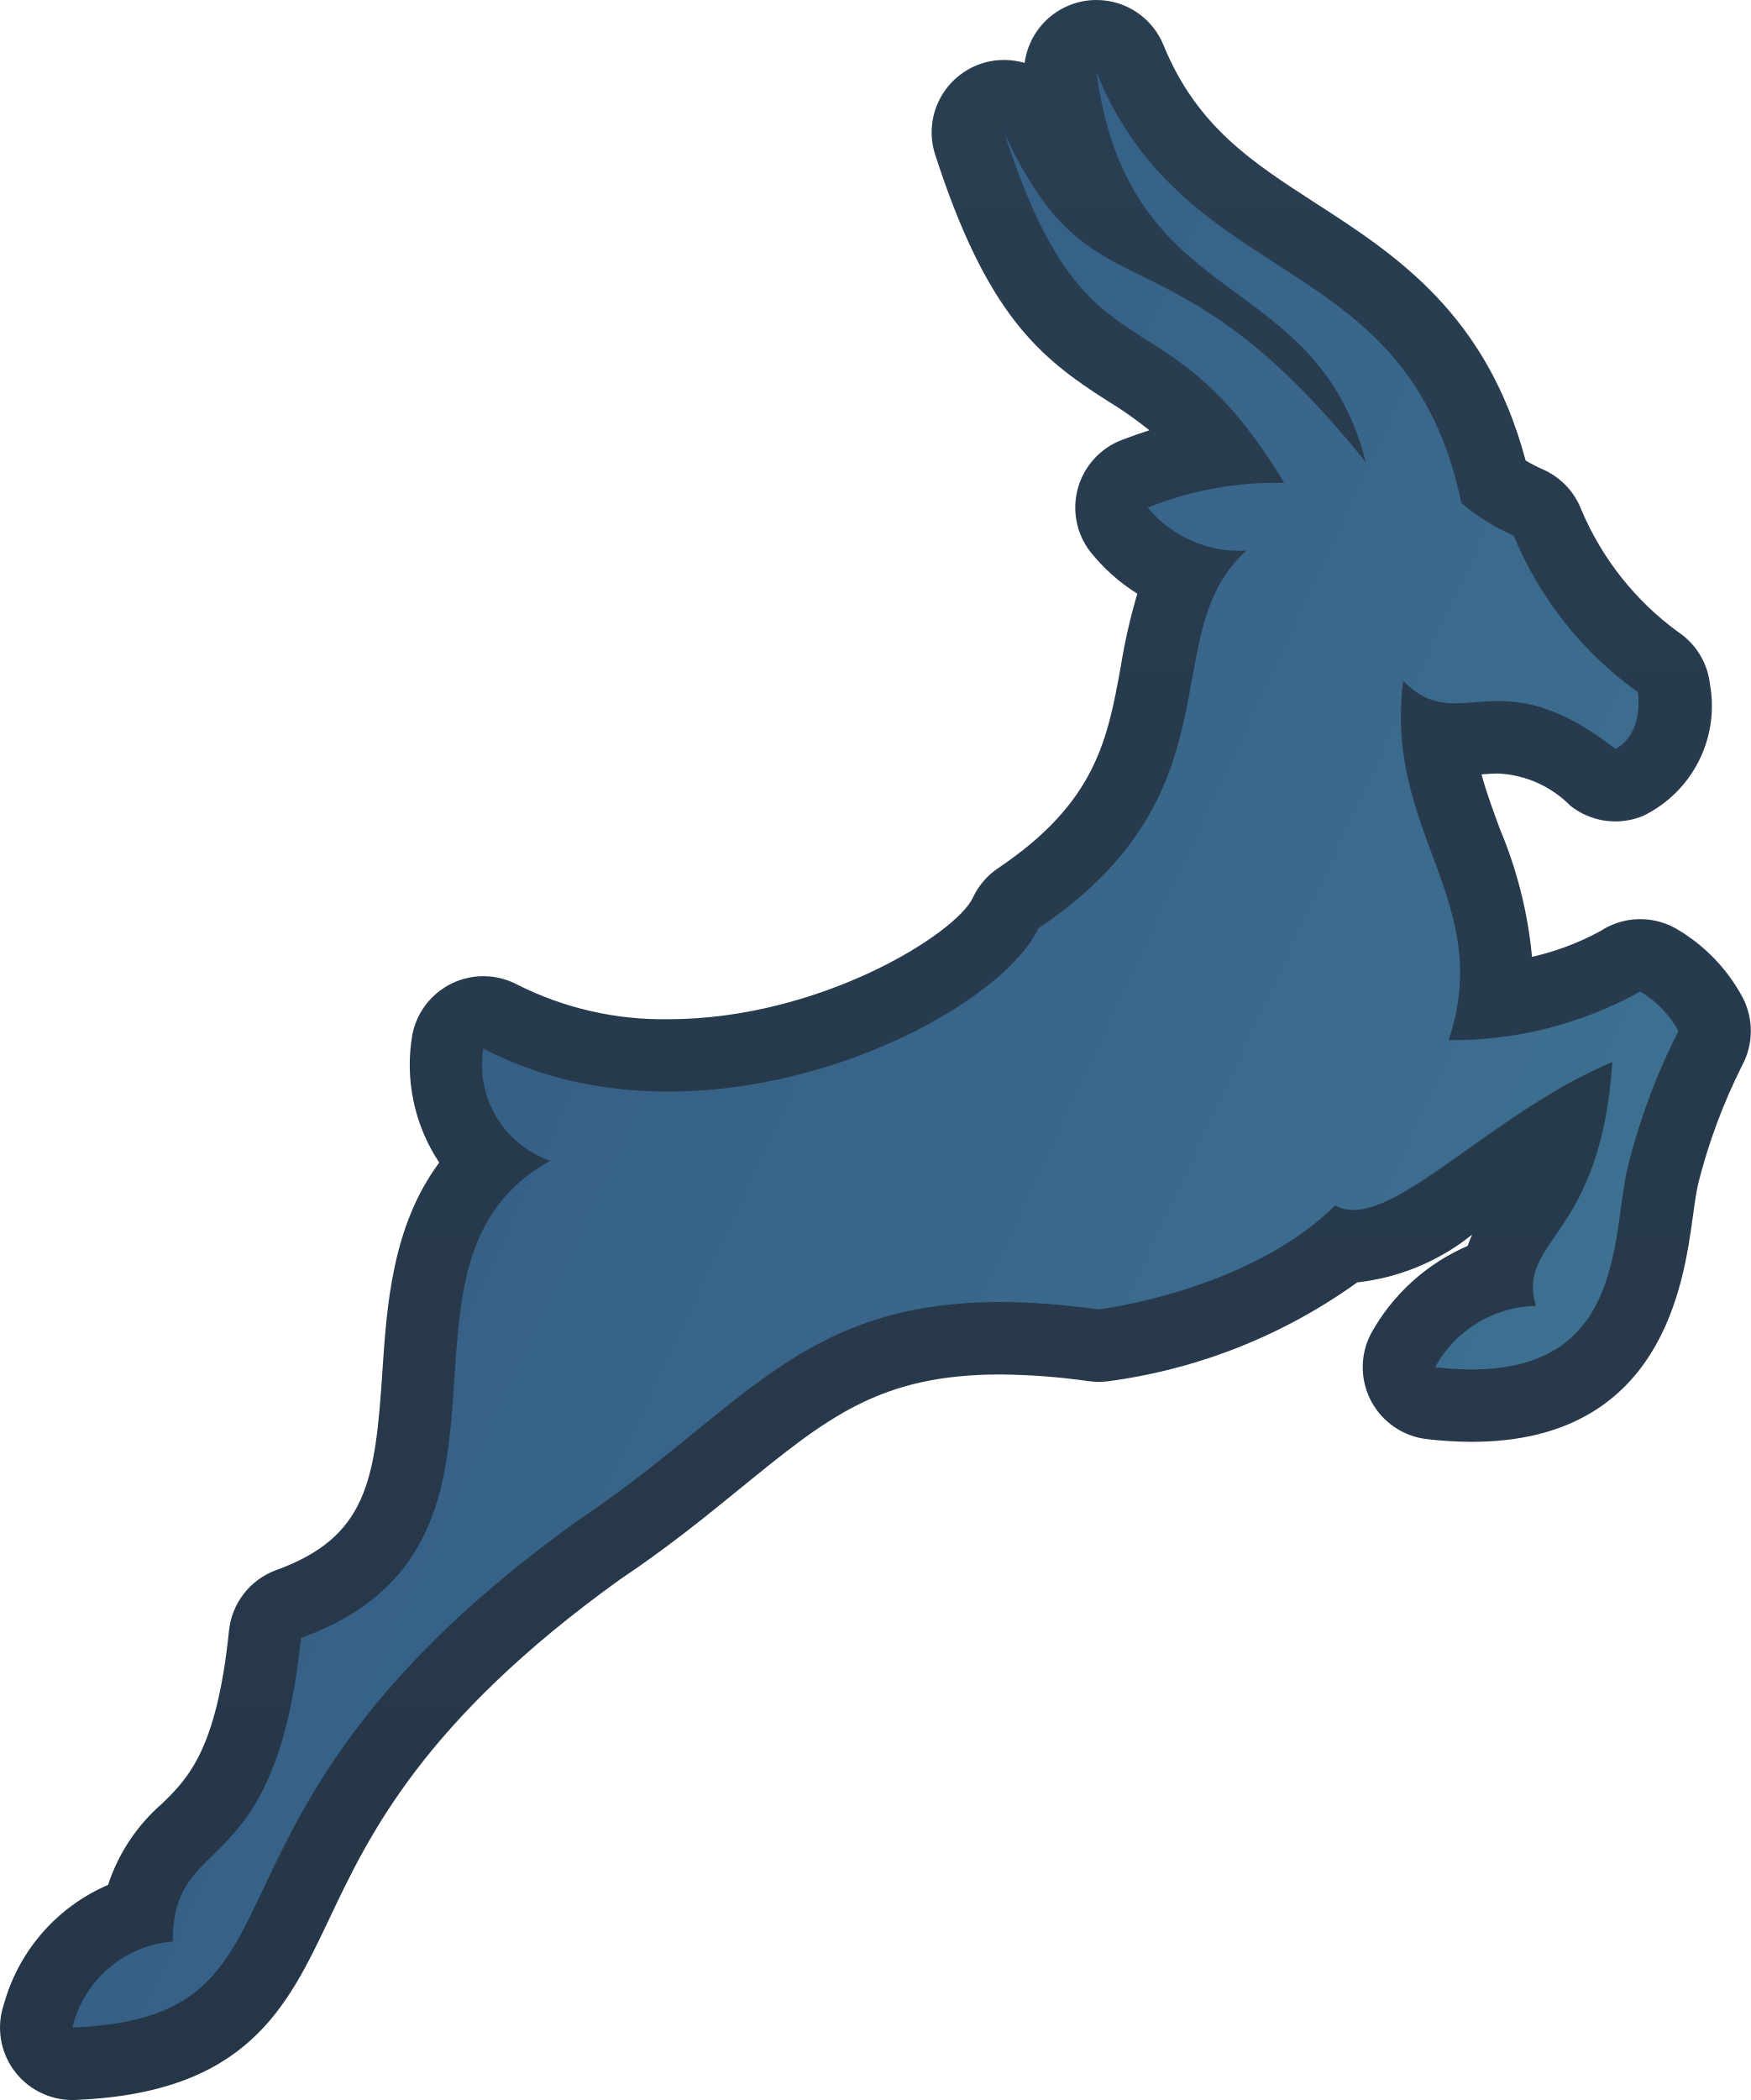
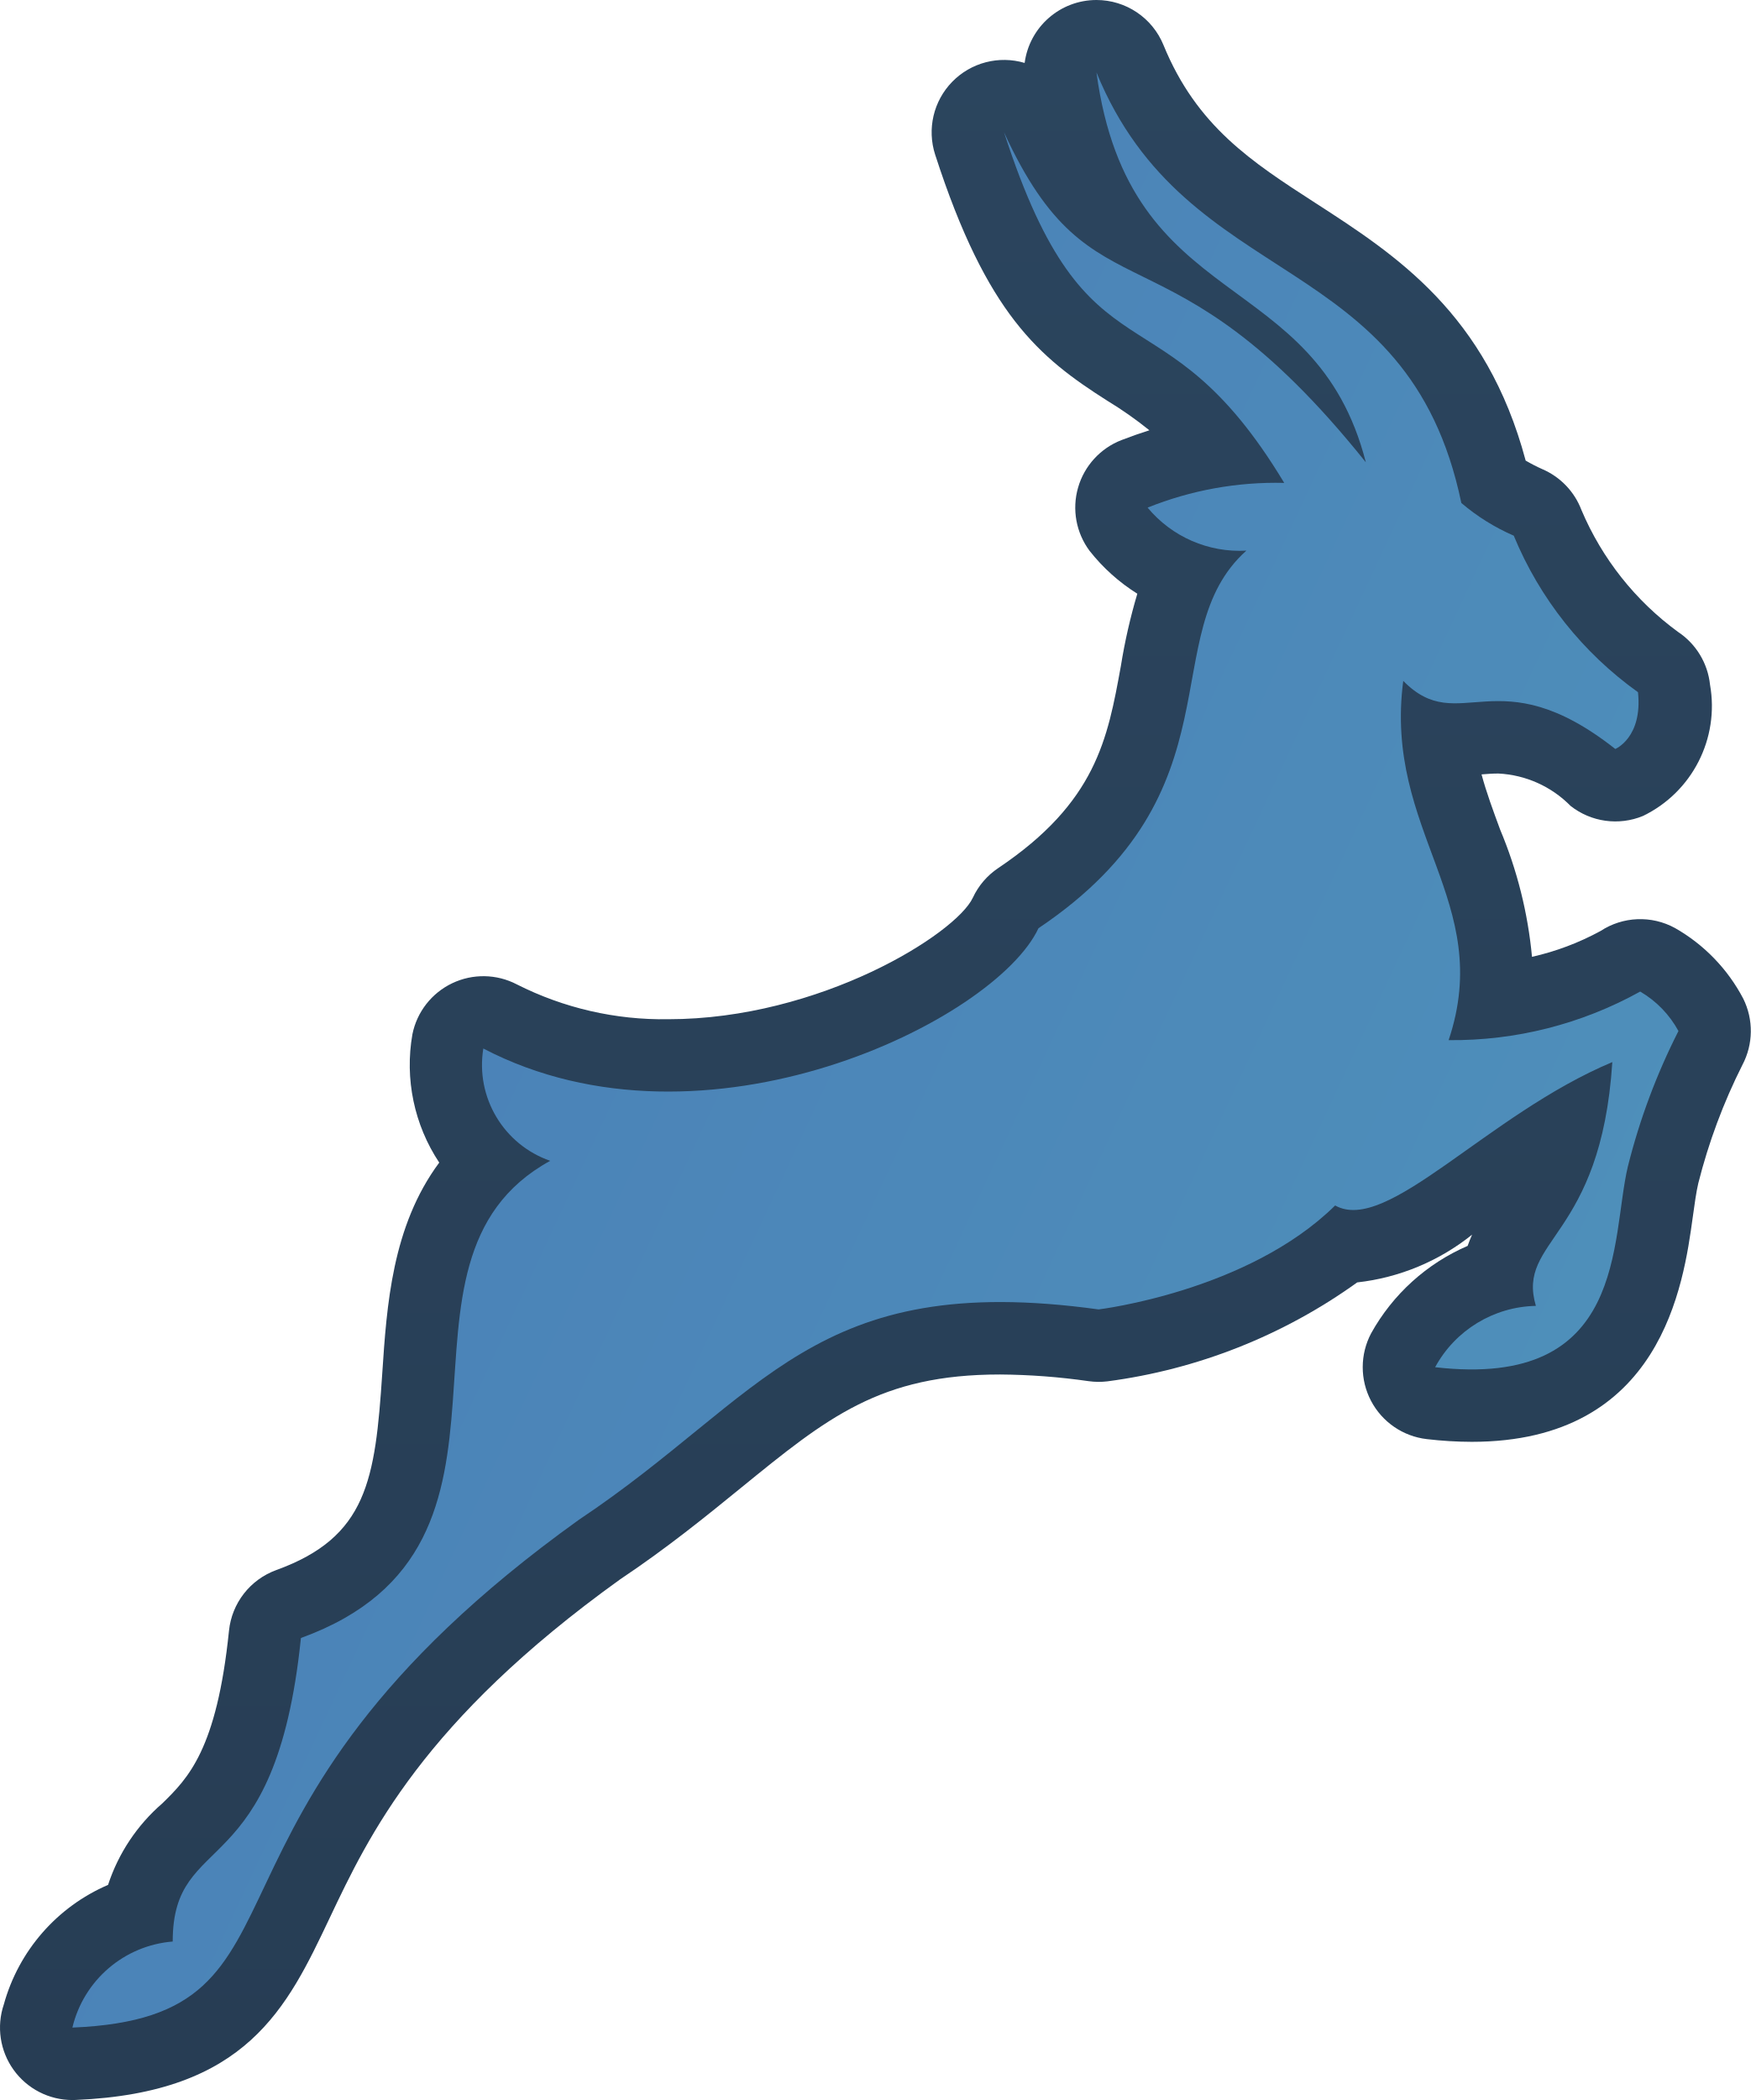
<svg xmlns="http://www.w3.org/2000/svg" viewBox="0 0 48.367 58">
  <defs>
    <linearGradient id="a" x1="24.183" y1="58" x2="24.183" gradientUnits="userSpaceOnUse">
-       <stop offset="0" stop-color="#253647" />
-       <stop offset="1" stop-color="#2A3E52" />
+       <stop offset="0" stop-color="#273D54" />
+       <stop offset="1" stop-color="#2B455E" />
    </linearGradient>
    <linearGradient id="b" x1="41.8" y1="40.964" x2="13.836" y2="27.924" gradientUnits="userSpaceOnUse">
-       <stop offset="0" stop-color="#3D7091" />
-       <stop offset="1" stop-color="#365F85" />
+       <stop offset="0" stop-color="#4E8FBA" />
+       <stop offset="1" stop-color="#4B83B8" />
    </linearGradient>
  </defs>
  <path d="M30.29,0a2.002,2.002,0,0,0-1.984,1.738,2,2,0,0,0-2.472,2.533c1.428,4.413,2.873,5.601,4.757,6.798a10.582,10.582,0,0,1,1.161.815q-.378.119-.774.272a2,2,0,0,0-.877,3.059A5.18,5.18,0,0,0,31.419,16.398a15.755,15.755,0,0,0-.455,1.999c-.367,2.019-.683,3.763-3.39,5.58a2,2,0,0,0-.699.817c-.464.996-4.222,3.356-8.416,3.356a8.946,8.946,0,0,1-4.181-.962,2,2,0,0,0-2.885,1.377,4.882,4.882,0,0,0,.741,3.545c-1.305,1.757-1.45,3.953-1.574,5.82-.195,2.944-.414,4.523-2.926,5.433a2,2,0,0,0-1.308,1.676c-.338,3.293-1.136,4.076-1.84,4.767a5.057,5.057,0,0,0-1.501,2.253A5.059,5.059,0,0,0,.106,55.359a2,2,0,0,0,1.894,2.642q.041,0,.083-.002c4.735-.195,5.845-2.538,7.021-5.019,1.09-2.3,2.583-5.449,8.029-9.361,1.309-.875,2.382-1.749,3.329-2.52,2.402-1.956,3.852-3.137,7.165-3.137a18.122,18.122,0,0,1,2.45.185,2,2,0,0,0,.512.005,15.222,15.222,0,0,0,6.904-2.733,6.163,6.163,0,0,0,3.174-1.319c-.044.1-.086.203-.123.31A5.584,5.584,0,0,0,37.879,36.823,2,2,0,0,0,39.416,39.747a10.852,10.852,0,0,0,1.24.075c5.253,0,5.851-4.348,6.107-6.205.05-.361.097-.702.153-.937a15.909,15.909,0,0,1,1.219-3.269,2.006,2.006,0,0,0,.022-1.831,4.814,4.814,0,0,0-1.885-1.949,2,2,0,0,0-2.056.082h0a7.324,7.324,0,0,1-1.894.714,11.933,11.933,0,0,0-.88-3.514c-.194-.526-.378-1.022-.514-1.525.147-.012.301-.024.466-.024a3.005,3.005,0,0,1,1.993.894,2,2,0,0,0,2.001.278A3.374,3.374,0,0,0,47.24,18.91a2,2,0,0,0-.885-1.458A8.056,8.056,0,0,1,43.688,14.086a2,2,0,0,0-1.082-1.129,4.712,4.712,0,0,1-.459-.236C41.061,8.657,38.558,7.04,36.335,5.604c-1.757-1.135-3.275-2.115-4.194-4.361A2.001,2.001,0,0,0,30.29,0Z" fill="url(#a)" />
  <path d="M45.311,27.386a10.689,10.689,0,0,1-5.292,1.342c1.287-3.834-1.799-5.748-1.254-9.923,1.551,1.584,2.591-.693,5.858,1.881,0,0,.759-.314.627-1.568a10.004,10.004,0,0,1-3.432-4.323,5.772,5.772,0,0,1-1.448-.903C38.895,6.81,32.797,8.125,30.29,2c.906,6.721,6.039,5.304,7.442,10.769C32.186,5.847,30.224,9.074,27.737,3.655c2.344,7.242,4.327,4.013,7.74,9.682a9.49,9.49,0,0,0-3.774.683,3.301,3.301,0,0,0,2.728,1.188c-2.574,2.31-.088,6.634-5.743,10.429-1.188,2.552-9.219,6.513-15.336,3.322a2.805,2.805,0,0,0,1.848,3.102c-5.105,2.794.22,10.605-6.887,13.179-.704,6.865-3.542,5.259-3.542,8.383A3.107,3.107,0,0,0,2,56c7.195-.297,2.442-5.743,13.993-14.026,5.149-3.432,6.469-6.898,14.356-5.809,0,0,4.125-.495,6.535-2.871,1.436.809,4.191-2.508,7.657-3.96-.314,4.885-2.657,4.885-2.112,6.733a3.243,3.243,0,0,0-2.783,1.694c5.325.616,4.841-3.52,5.325-5.545a17.777,17.777,0,0,1,1.397-3.74A2.827,2.827,0,0,0,45.311,27.386Z" fill="url(#b)" />
</svg>
